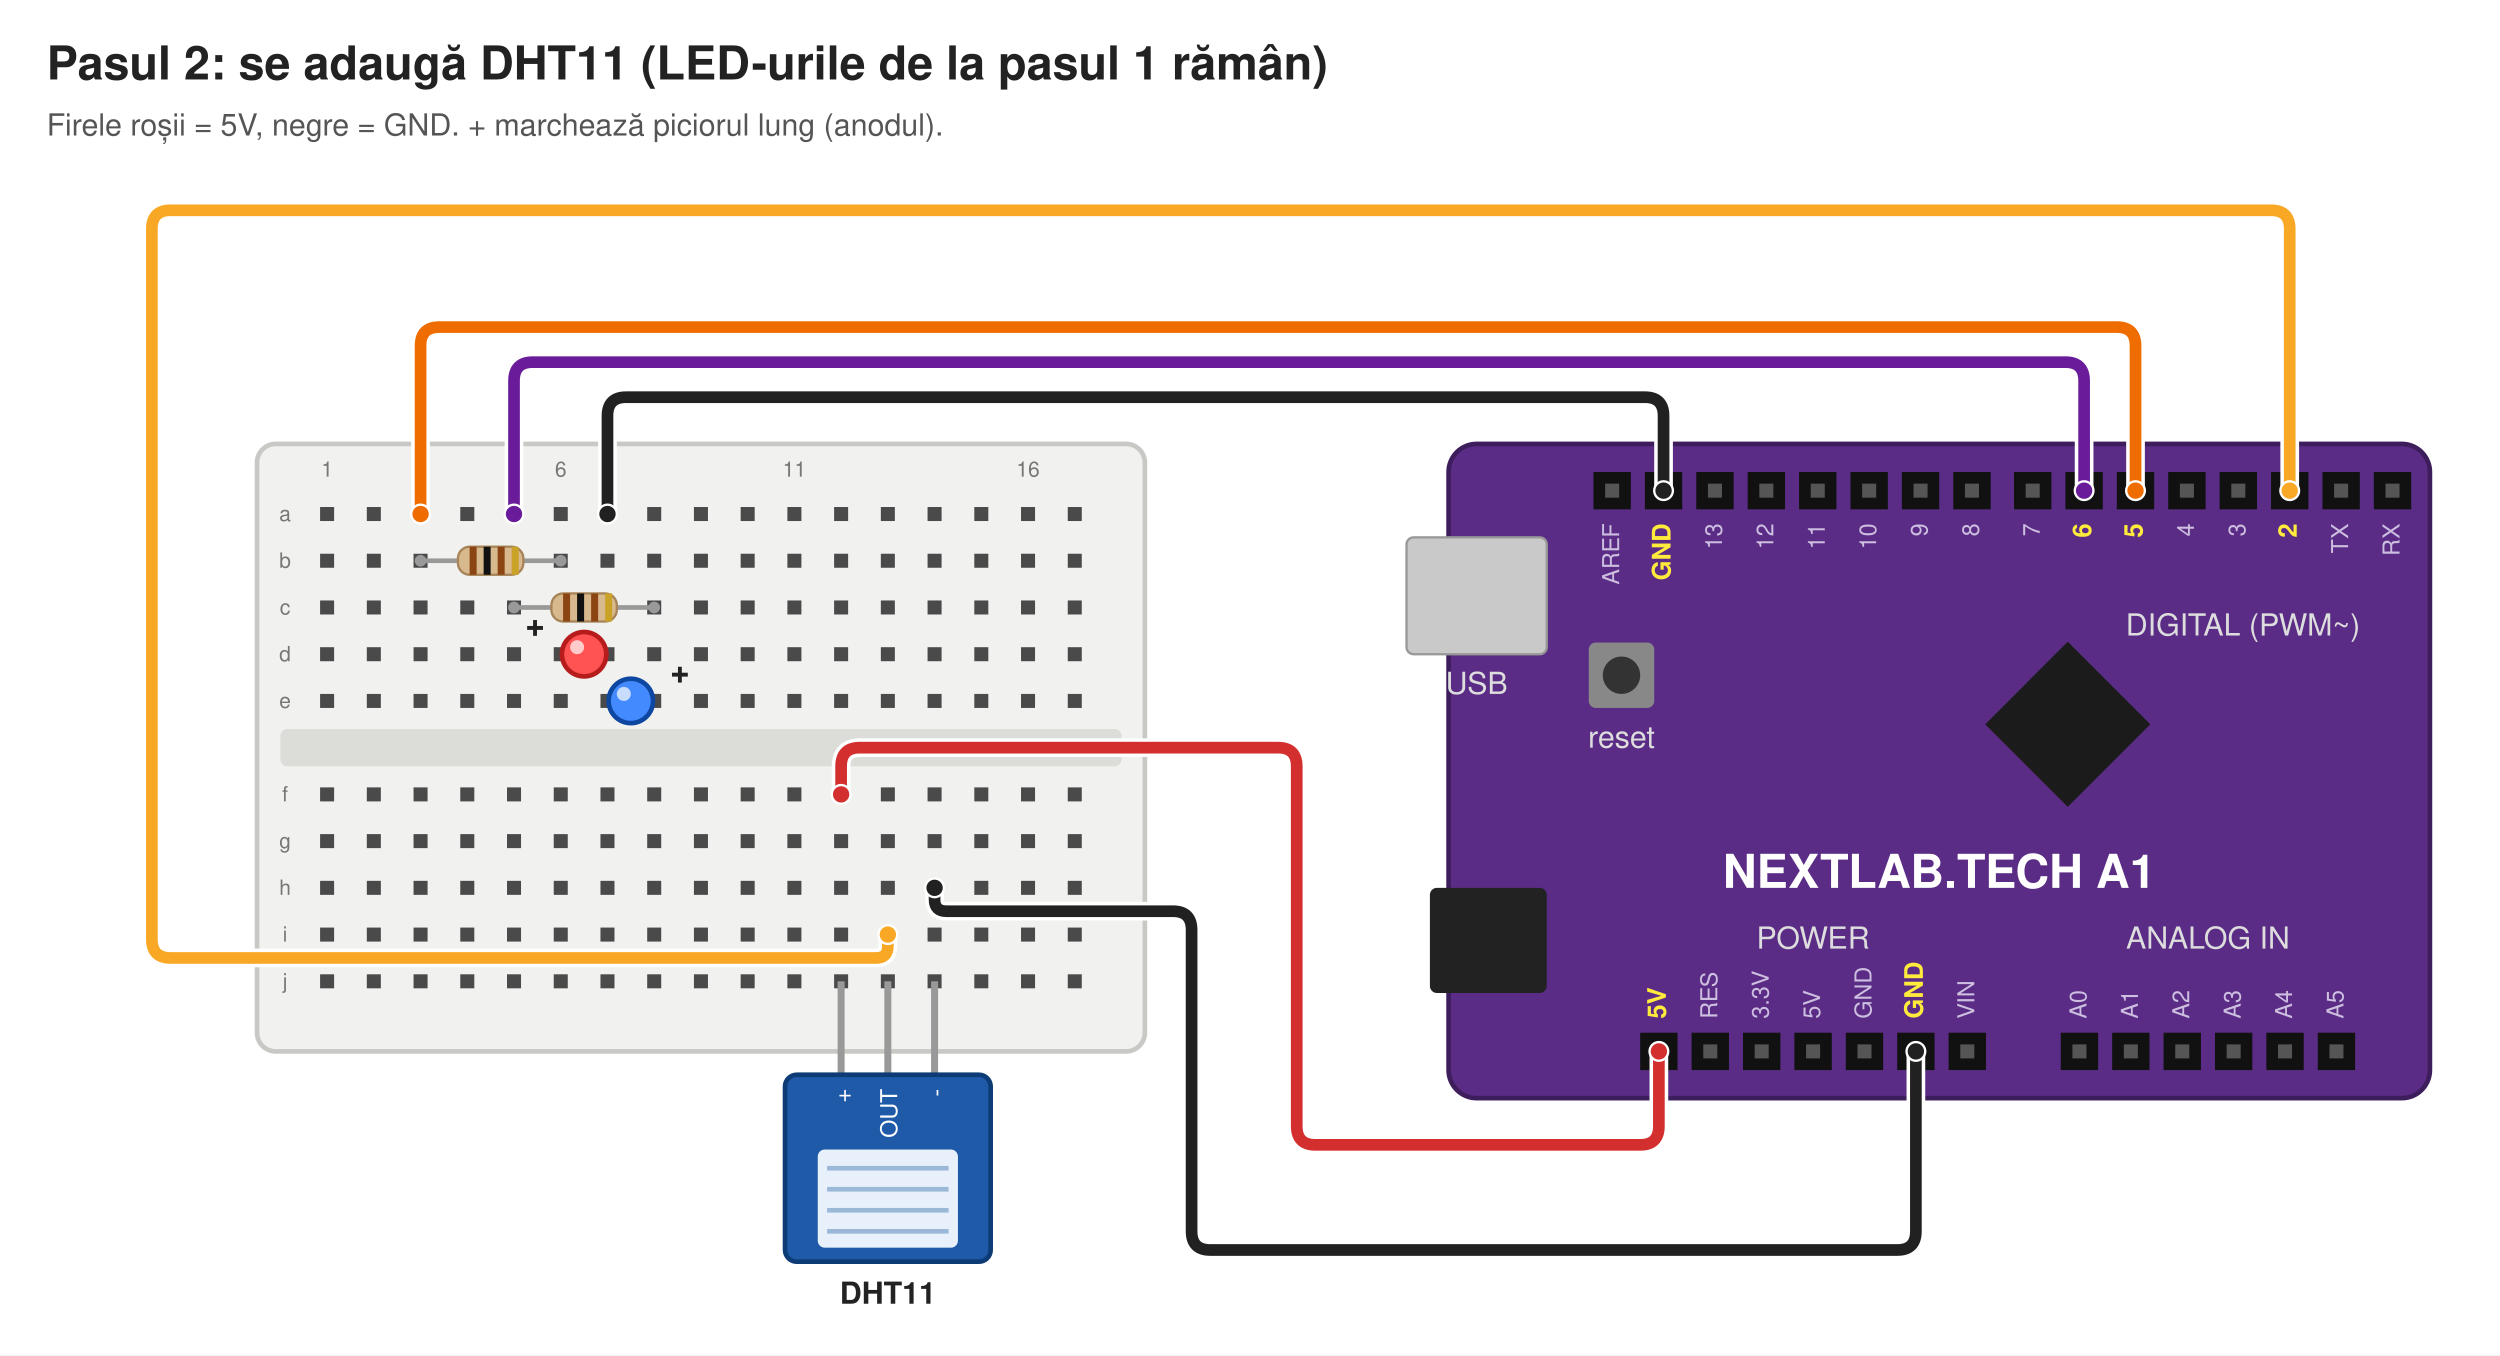
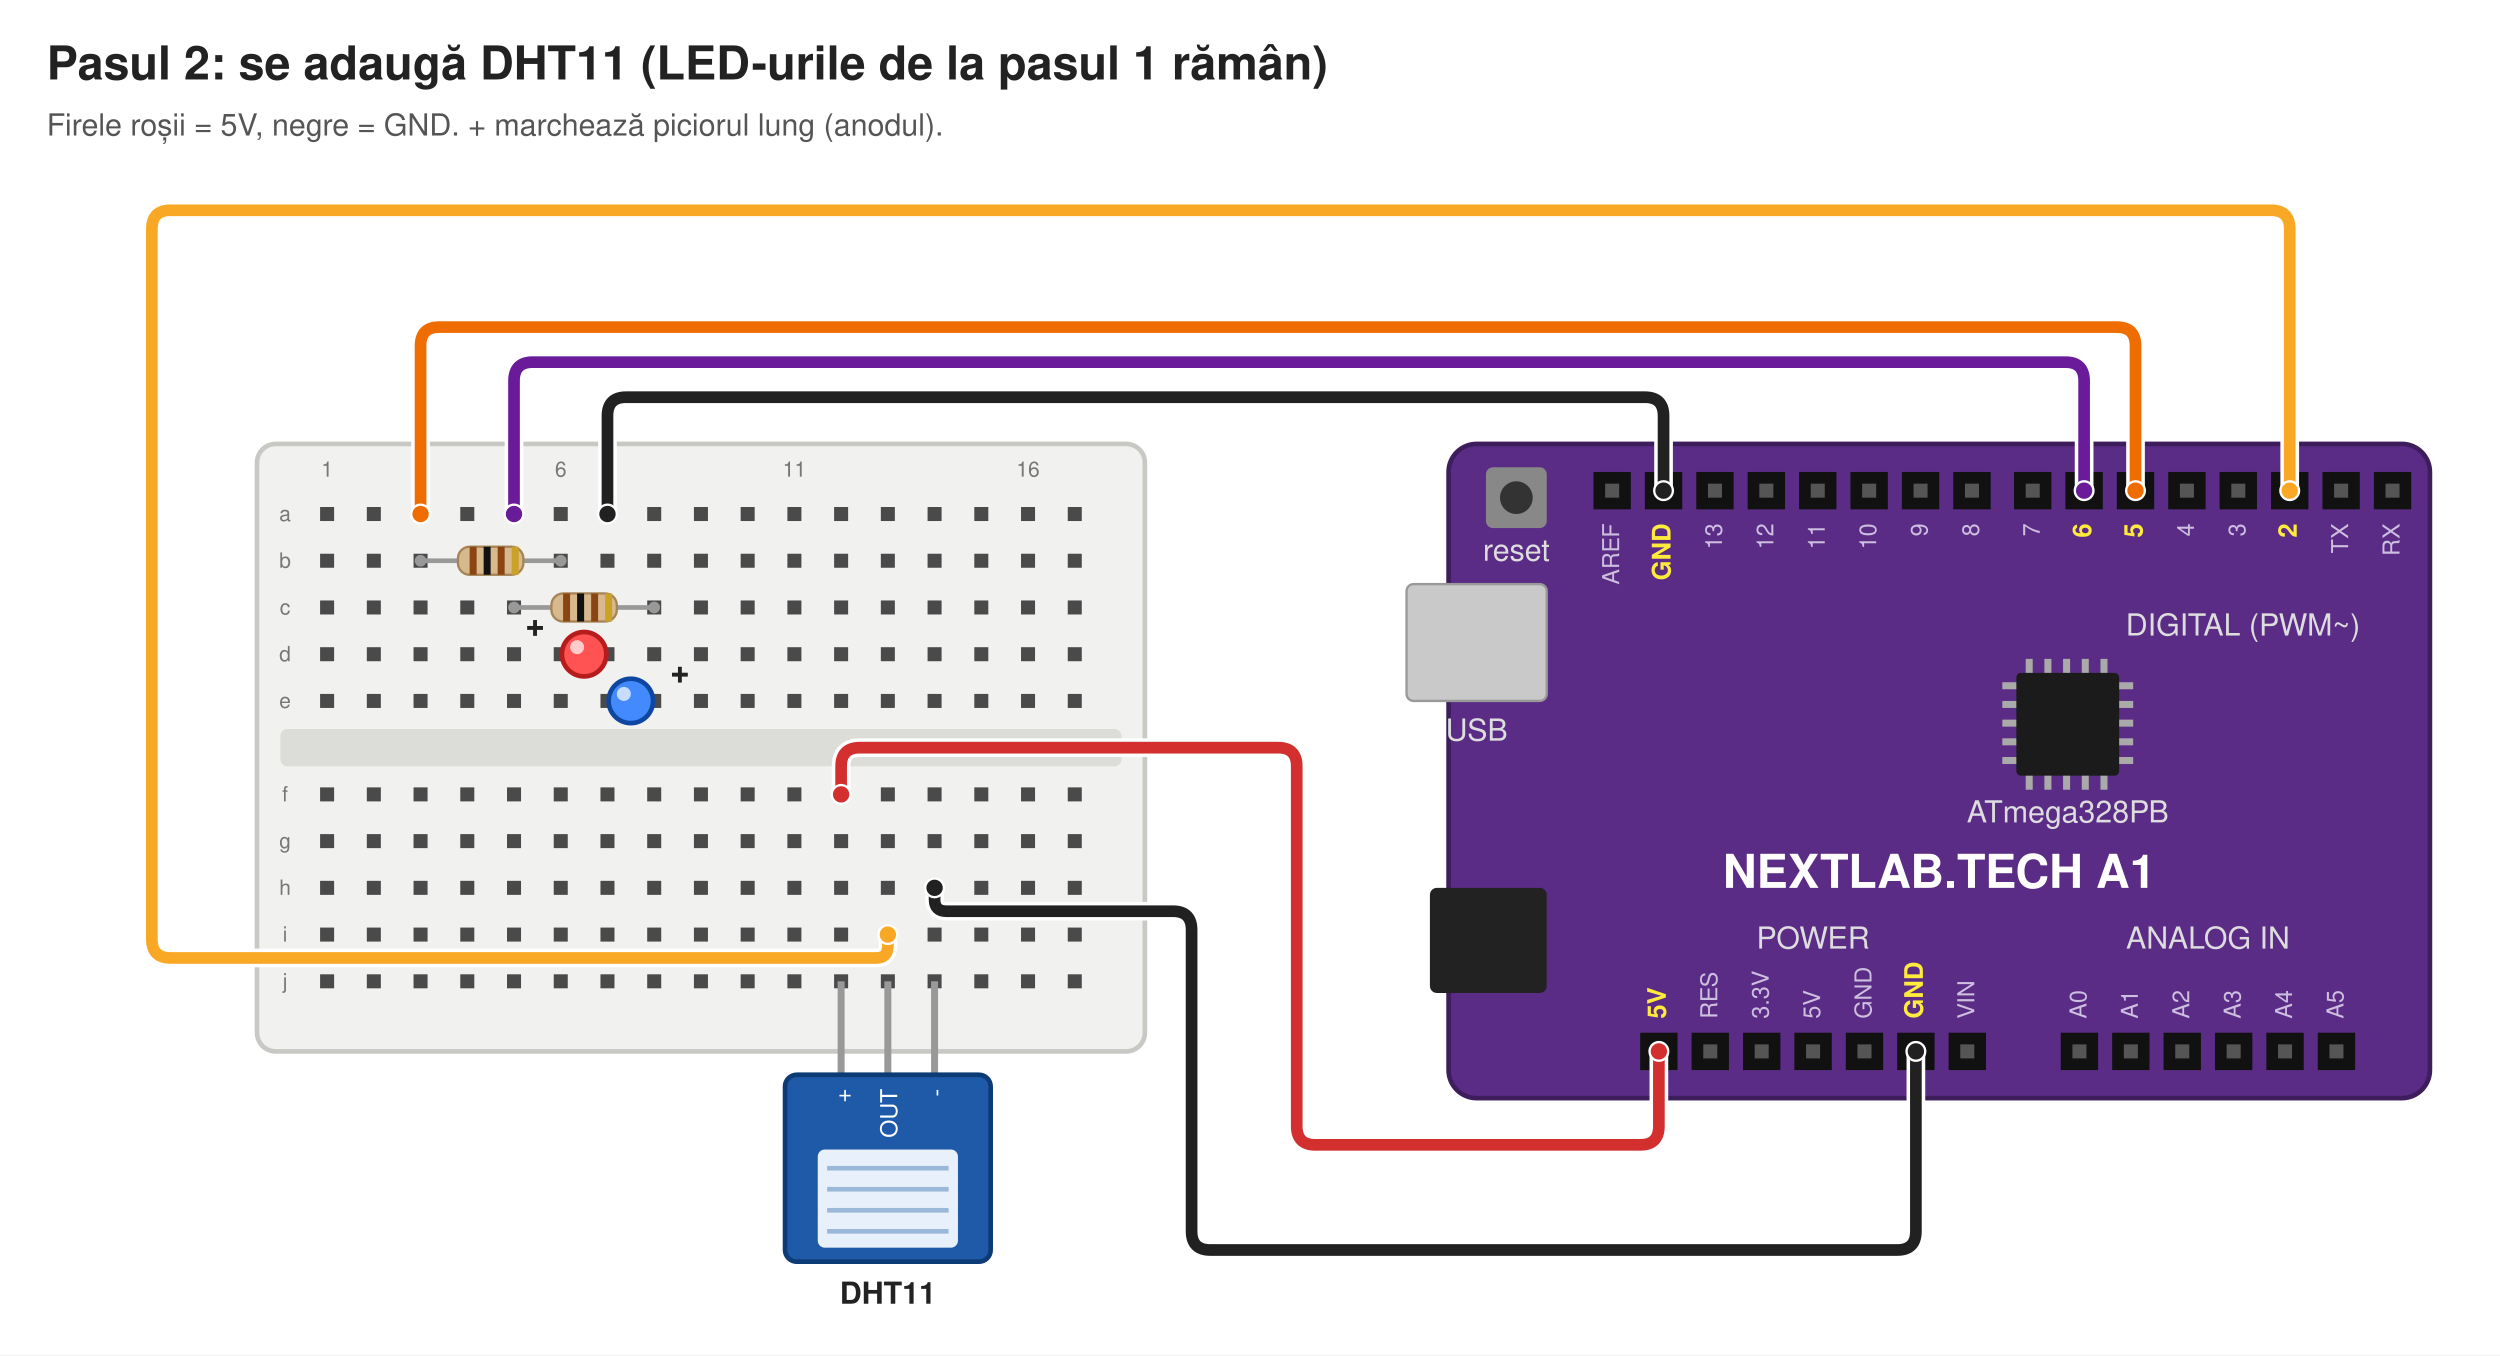
<svg xmlns="http://www.w3.org/2000/svg" viewBox="0 0 1070 580" width="1070" height="580" font-family="Segoe UI, Helvetica, Arial, sans-serif">
  <style>.title{font-size:20px;font-weight:700}.sm{font-size:13px}.xs{font-size:9px;fill:#777}.w{fill:#fff;font-size:10px}
.b{font-weight:700;fill:#222}.plus{font-size:14px;font-weight:700;fill:#222}
.pin{font-size:10px;fill:#cdbfe0}.on{fill:#ffeb3b;font-weight:700;font-size:11px}</style>
  <rect width="1070" height="580" fill="#ffffff" />
  <text x="20" y="34" class="title" fill="#222">Pasul 2: se adaugă DHT11 (LED-urile de la pasul 1 rămân)</text>
  <text x="20" y="58" class="sm" fill="#555">Firele roșii = 5V, negre = GND. + marchează piciorul lung (anodul).</text>
  <rect x="620" y="190" width="420" height="280" rx="12" fill="#5b2c86" stroke="#3d1d5c" stroke-width="2" />
-   <rect x="602" y="230" width="60" height="50" rx="3" fill="#c9c9c9" stroke="#999" />
-   <text x="632" y="297" class="sm" fill="#ddd" text-anchor="middle">USB</text>
+   <rect x="602" y="250" width="60" height="50" rx="3" fill="#c9c9c9" stroke="#999" />
+   <text x="632" y="317" class="sm" fill="#ddd" text-anchor="middle">USB</text>
  <rect x="612" y="380" width="50" height="45" rx="3" fill="#222" />
-   <rect x="680" y="275" width="28" height="28" rx="3" fill="#888" />
-   <circle cx="694" cy="289" r="8" fill="#333" />
-   <text x="694" y="320" class="sm" fill="#ddd" text-anchor="middle">reset</text>
-   <rect x="860" y="285" width="50" height="50" fill="#1b1b1b" transform="rotate(45 885 310)" />
+   <rect x="636" y="200" width="26" height="26" rx="3" fill="#888" />
+   <circle cx="649" cy="213" r="7" fill="#333" />
+   <text x="649" y="240" class="sm" fill="#ddd" text-anchor="middle">reset</text>
+   <rect x="867" y="282" width="3" height="56" fill="#aaa" />
+   <rect x="875" y="282" width="3" height="56" fill="#aaa" />
+   <rect x="883" y="282" width="3" height="56" fill="#aaa" />
+   <rect x="891" y="282" width="3" height="56" fill="#aaa" />
+   <rect x="899" y="282" width="3" height="56" fill="#aaa" />
+   <rect x="857" y="292" width="56" height="3" fill="#aaa" />
+   <rect x="857" y="300" width="56" height="3" fill="#aaa" />
+   <rect x="857" y="308" width="56" height="3" fill="#aaa" />
+   <rect x="857" y="316" width="56" height="3" fill="#aaa" />
+   <rect x="857" y="324" width="56" height="3" fill="#aaa" />
+   <rect x="863" y="288" width="44" height="44" rx="2" fill="#1b1b1b" />
+   <text x="885" y="352" class="sm" fill="#ddd" text-anchor="middle">ATmega328PB</text>
  <text x="830" y="380" class="title" fill="#fff" text-anchor="middle">NEXTLAB.TECH A1</text>
  <text x="960" y="272" class="sm" fill="#ddd" text-anchor="middle">DIGITAL (PWM~)</text>
  <text x="776" y="406" class="sm" fill="#ddd" text-anchor="middle">POWER</text>
  <text x="945" y="406" class="sm" fill="#ddd" text-anchor="middle">ANALOG IN</text>
  <rect x="682" y="202" width="16" height="16" fill="#111" />
  <rect x="687" y="207" width="6" height="6" fill="#555" />
  <text x="693" y="224" transform="rotate(-90 693 224)" text-anchor="end" class="pin">AREF</text>
  <rect x="704" y="202" width="16" height="16" fill="#111" />
  <rect x="709" y="207" width="6" height="6" fill="#555" />
  <text x="715" y="224" transform="rotate(-90 715 224)" text-anchor="end" class="pin on">GND</text>
  <rect x="726" y="202" width="16" height="16" fill="#111" />
  <rect x="731" y="207" width="6" height="6" fill="#555" />
  <text x="737" y="224" transform="rotate(-90 737 224)" text-anchor="end" class="pin">13</text>
  <rect x="748" y="202" width="16" height="16" fill="#111" />
  <rect x="753" y="207" width="6" height="6" fill="#555" />
  <text x="759" y="224" transform="rotate(-90 759 224)" text-anchor="end" class="pin">12</text>
  <rect x="770" y="202" width="16" height="16" fill="#111" />
  <rect x="775" y="207" width="6" height="6" fill="#555" />
  <text x="781" y="224" transform="rotate(-90 781 224)" text-anchor="end" class="pin">11</text>
  <rect x="792" y="202" width="16" height="16" fill="#111" />
  <rect x="797" y="207" width="6" height="6" fill="#555" />
  <text x="803" y="224" transform="rotate(-90 803 224)" text-anchor="end" class="pin">10</text>
  <rect x="814" y="202" width="16" height="16" fill="#111" />
  <rect x="819" y="207" width="6" height="6" fill="#555" />
  <text x="825" y="224" transform="rotate(-90 825 224)" text-anchor="end" class="pin">9</text>
  <rect x="836" y="202" width="16" height="16" fill="#111" />
  <rect x="841" y="207" width="6" height="6" fill="#555" />
  <text x="847" y="224" transform="rotate(-90 847 224)" text-anchor="end" class="pin">8</text>
  <rect x="862" y="202" width="16" height="16" fill="#111" />
  <rect x="867" y="207" width="6" height="6" fill="#555" />
  <text x="873" y="224" transform="rotate(-90 873 224)" text-anchor="end" class="pin">7</text>
  <rect x="884" y="202" width="16" height="16" fill="#111" />
  <rect x="889" y="207" width="6" height="6" fill="#555" />
  <text x="895" y="224" transform="rotate(-90 895 224)" text-anchor="end" class="pin on">6</text>
  <rect x="906" y="202" width="16" height="16" fill="#111" />
  <rect x="911" y="207" width="6" height="6" fill="#555" />
  <text x="917" y="224" transform="rotate(-90 917 224)" text-anchor="end" class="pin on">5</text>
  <rect x="928" y="202" width="16" height="16" fill="#111" />
  <rect x="933" y="207" width="6" height="6" fill="#555" />
  <text x="939" y="224" transform="rotate(-90 939 224)" text-anchor="end" class="pin">4</text>
  <rect x="950" y="202" width="16" height="16" fill="#111" />
  <rect x="955" y="207" width="6" height="6" fill="#555" />
  <text x="961" y="224" transform="rotate(-90 961 224)" text-anchor="end" class="pin">3</text>
  <rect x="972" y="202" width="16" height="16" fill="#111" />
  <rect x="977" y="207" width="6" height="6" fill="#555" />
  <text x="983" y="224" transform="rotate(-90 983 224)" text-anchor="end" class="pin on">2</text>
  <rect x="994" y="202" width="16" height="16" fill="#111" />
  <rect x="999" y="207" width="6" height="6" fill="#555" />
  <text x="1005" y="224" transform="rotate(-90 1005 224)" text-anchor="end" class="pin">TX</text>
  <rect x="1016" y="202" width="16" height="16" fill="#111" />
  <rect x="1021" y="207" width="6" height="6" fill="#555" />
  <text x="1027" y="224" transform="rotate(-90 1027 224)" text-anchor="end" class="pin">RX</text>
  <rect x="702" y="442" width="16" height="16" fill="#111" />
  <rect x="707" y="447" width="6" height="6" fill="#555" />
  <text x="713" y="436" transform="rotate(-90 713 436)" text-anchor="start" class="pin on">5V</text>
  <rect x="724" y="442" width="16" height="16" fill="#111" />
  <rect x="729" y="447" width="6" height="6" fill="#555" />
  <text x="735" y="436" transform="rotate(-90 735 436)" text-anchor="start" class="pin">RES</text>
  <rect x="746" y="442" width="16" height="16" fill="#111" />
  <rect x="751" y="447" width="6" height="6" fill="#555" />
  <text x="757" y="436" transform="rotate(-90 757 436)" text-anchor="start" class="pin">3.3V</text>
  <rect x="768" y="442" width="16" height="16" fill="#111" />
  <rect x="773" y="447" width="6" height="6" fill="#555" />
  <text x="779" y="436" transform="rotate(-90 779 436)" text-anchor="start" class="pin">5V</text>
  <rect x="790" y="442" width="16" height="16" fill="#111" />
  <rect x="795" y="447" width="6" height="6" fill="#555" />
  <text x="801" y="436" transform="rotate(-90 801 436)" text-anchor="start" class="pin">GND</text>
  <rect x="812" y="442" width="16" height="16" fill="#111" />
  <rect x="817" y="447" width="6" height="6" fill="#555" />
  <text x="823" y="436" transform="rotate(-90 823 436)" text-anchor="start" class="pin on">GND</text>
  <rect x="834" y="442" width="16" height="16" fill="#111" />
  <rect x="839" y="447" width="6" height="6" fill="#555" />
  <text x="845" y="436" transform="rotate(-90 845 436)" text-anchor="start" class="pin">VIN</text>
  <rect x="882" y="442" width="16" height="16" fill="#111" />
  <rect x="887" y="447" width="6" height="6" fill="#555" />
  <text x="893" y="436" transform="rotate(-90 893 436)" text-anchor="start" class="pin">A0</text>
  <rect x="904" y="442" width="16" height="16" fill="#111" />
  <rect x="909" y="447" width="6" height="6" fill="#555" />
  <text x="915" y="436" transform="rotate(-90 915 436)" text-anchor="start" class="pin">A1</text>
  <rect x="926" y="442" width="16" height="16" fill="#111" />
  <rect x="931" y="447" width="6" height="6" fill="#555" />
  <text x="937" y="436" transform="rotate(-90 937 436)" text-anchor="start" class="pin">A2</text>
  <rect x="948" y="442" width="16" height="16" fill="#111" />
  <rect x="953" y="447" width="6" height="6" fill="#555" />
  <text x="959" y="436" transform="rotate(-90 959 436)" text-anchor="start" class="pin">A3</text>
  <rect x="970" y="442" width="16" height="16" fill="#111" />
  <rect x="975" y="447" width="6" height="6" fill="#555" />
  <text x="981" y="436" transform="rotate(-90 981 436)" text-anchor="start" class="pin">A4</text>
  <rect x="992" y="442" width="16" height="16" fill="#111" />
  <rect x="997" y="447" width="6" height="6" fill="#555" />
  <text x="1003" y="436" transform="rotate(-90 1003 436)" text-anchor="start" class="pin">A5</text>
  <rect x="110" y="190" width="380" height="260" rx="8" fill="#f1f1ef" stroke="#c8c8c4" stroke-width="2" />
  <rect x="120" y="312" width="360" height="16" rx="3" fill="#dcdcd8" />
  <rect x="137" y="217" width="6" height="6" fill="#4a4a4a" />
  <rect x="137" y="237" width="6" height="6" fill="#4a4a4a" />
  <rect x="137" y="257" width="6" height="6" fill="#4a4a4a" />
  <rect x="137" y="277" width="6" height="6" fill="#4a4a4a" />
  <rect x="137" y="297" width="6" height="6" fill="#4a4a4a" />
  <rect x="137" y="337" width="6" height="6" fill="#4a4a4a" />
  <rect x="137" y="357" width="6" height="6" fill="#4a4a4a" />
  <rect x="137" y="377" width="6" height="6" fill="#4a4a4a" />
  <rect x="137" y="397" width="6" height="6" fill="#4a4a4a" />
  <rect x="137" y="417" width="6" height="6" fill="#4a4a4a" />
  <text x="140" y="204" class="xs" text-anchor="middle">1</text>
  <rect x="157" y="217" width="6" height="6" fill="#4a4a4a" />
  <rect x="157" y="237" width="6" height="6" fill="#4a4a4a" />
  <rect x="157" y="257" width="6" height="6" fill="#4a4a4a" />
  <rect x="157" y="277" width="6" height="6" fill="#4a4a4a" />
  <rect x="157" y="297" width="6" height="6" fill="#4a4a4a" />
  <rect x="157" y="337" width="6" height="6" fill="#4a4a4a" />
  <rect x="157" y="357" width="6" height="6" fill="#4a4a4a" />
  <rect x="157" y="377" width="6" height="6" fill="#4a4a4a" />
  <rect x="157" y="397" width="6" height="6" fill="#4a4a4a" />
  <rect x="157" y="417" width="6" height="6" fill="#4a4a4a" />
  <rect x="177" y="217" width="6" height="6" fill="#4a4a4a" />
  <rect x="177" y="237" width="6" height="6" fill="#4a4a4a" />
  <rect x="177" y="257" width="6" height="6" fill="#4a4a4a" />
  <rect x="177" y="277" width="6" height="6" fill="#4a4a4a" />
  <rect x="177" y="297" width="6" height="6" fill="#4a4a4a" />
  <rect x="177" y="337" width="6" height="6" fill="#4a4a4a" />
  <rect x="177" y="357" width="6" height="6" fill="#4a4a4a" />
  <rect x="177" y="377" width="6" height="6" fill="#4a4a4a" />
  <rect x="177" y="397" width="6" height="6" fill="#4a4a4a" />
  <rect x="177" y="417" width="6" height="6" fill="#4a4a4a" />
  <rect x="197" y="217" width="6" height="6" fill="#4a4a4a" />
  <rect x="197" y="237" width="6" height="6" fill="#4a4a4a" />
  <rect x="197" y="257" width="6" height="6" fill="#4a4a4a" />
  <rect x="197" y="277" width="6" height="6" fill="#4a4a4a" />
  <rect x="197" y="297" width="6" height="6" fill="#4a4a4a" />
  <rect x="197" y="337" width="6" height="6" fill="#4a4a4a" />
  <rect x="197" y="357" width="6" height="6" fill="#4a4a4a" />
  <rect x="197" y="377" width="6" height="6" fill="#4a4a4a" />
  <rect x="197" y="397" width="6" height="6" fill="#4a4a4a" />
  <rect x="197" y="417" width="6" height="6" fill="#4a4a4a" />
  <rect x="217" y="217" width="6" height="6" fill="#4a4a4a" />
  <rect x="217" y="237" width="6" height="6" fill="#4a4a4a" />
  <rect x="217" y="257" width="6" height="6" fill="#4a4a4a" />
  <rect x="217" y="277" width="6" height="6" fill="#4a4a4a" />
  <rect x="217" y="297" width="6" height="6" fill="#4a4a4a" />
  <rect x="217" y="337" width="6" height="6" fill="#4a4a4a" />
  <rect x="217" y="357" width="6" height="6" fill="#4a4a4a" />
  <rect x="217" y="377" width="6" height="6" fill="#4a4a4a" />
  <rect x="217" y="397" width="6" height="6" fill="#4a4a4a" />
  <rect x="217" y="417" width="6" height="6" fill="#4a4a4a" />
  <rect x="237" y="217" width="6" height="6" fill="#4a4a4a" />
  <rect x="237" y="237" width="6" height="6" fill="#4a4a4a" />
  <rect x="237" y="257" width="6" height="6" fill="#4a4a4a" />
  <rect x="237" y="277" width="6" height="6" fill="#4a4a4a" />
  <rect x="237" y="297" width="6" height="6" fill="#4a4a4a" />
  <rect x="237" y="337" width="6" height="6" fill="#4a4a4a" />
  <rect x="237" y="357" width="6" height="6" fill="#4a4a4a" />
  <rect x="237" y="377" width="6" height="6" fill="#4a4a4a" />
  <rect x="237" y="397" width="6" height="6" fill="#4a4a4a" />
  <rect x="237" y="417" width="6" height="6" fill="#4a4a4a" />
  <text x="240" y="204" class="xs" text-anchor="middle">6</text>
  <rect x="257" y="217" width="6" height="6" fill="#4a4a4a" />
  <rect x="257" y="237" width="6" height="6" fill="#4a4a4a" />
  <rect x="257" y="257" width="6" height="6" fill="#4a4a4a" />
  <rect x="257" y="277" width="6" height="6" fill="#4a4a4a" />
  <rect x="257" y="297" width="6" height="6" fill="#4a4a4a" />
  <rect x="257" y="337" width="6" height="6" fill="#4a4a4a" />
  <rect x="257" y="357" width="6" height="6" fill="#4a4a4a" />
  <rect x="257" y="377" width="6" height="6" fill="#4a4a4a" />
  <rect x="257" y="397" width="6" height="6" fill="#4a4a4a" />
  <rect x="257" y="417" width="6" height="6" fill="#4a4a4a" />
  <rect x="277" y="217" width="6" height="6" fill="#4a4a4a" />
  <rect x="277" y="237" width="6" height="6" fill="#4a4a4a" />
  <rect x="277" y="257" width="6" height="6" fill="#4a4a4a" />
  <rect x="277" y="277" width="6" height="6" fill="#4a4a4a" />
  <rect x="277" y="297" width="6" height="6" fill="#4a4a4a" />
  <rect x="277" y="337" width="6" height="6" fill="#4a4a4a" />
  <rect x="277" y="357" width="6" height="6" fill="#4a4a4a" />
  <rect x="277" y="377" width="6" height="6" fill="#4a4a4a" />
  <rect x="277" y="397" width="6" height="6" fill="#4a4a4a" />
  <rect x="277" y="417" width="6" height="6" fill="#4a4a4a" />
  <rect x="297" y="217" width="6" height="6" fill="#4a4a4a" />
  <rect x="297" y="237" width="6" height="6" fill="#4a4a4a" />
  <rect x="297" y="257" width="6" height="6" fill="#4a4a4a" />
  <rect x="297" y="277" width="6" height="6" fill="#4a4a4a" />
  <rect x="297" y="297" width="6" height="6" fill="#4a4a4a" />
  <rect x="297" y="337" width="6" height="6" fill="#4a4a4a" />
  <rect x="297" y="357" width="6" height="6" fill="#4a4a4a" />
  <rect x="297" y="377" width="6" height="6" fill="#4a4a4a" />
  <rect x="297" y="397" width="6" height="6" fill="#4a4a4a" />
  <rect x="297" y="417" width="6" height="6" fill="#4a4a4a" />
  <rect x="317" y="217" width="6" height="6" fill="#4a4a4a" />
  <rect x="317" y="237" width="6" height="6" fill="#4a4a4a" />
  <rect x="317" y="257" width="6" height="6" fill="#4a4a4a" />
  <rect x="317" y="277" width="6" height="6" fill="#4a4a4a" />
  <rect x="317" y="297" width="6" height="6" fill="#4a4a4a" />
  <rect x="317" y="337" width="6" height="6" fill="#4a4a4a" />
  <rect x="317" y="357" width="6" height="6" fill="#4a4a4a" />
  <rect x="317" y="377" width="6" height="6" fill="#4a4a4a" />
  <rect x="317" y="397" width="6" height="6" fill="#4a4a4a" />
  <rect x="317" y="417" width="6" height="6" fill="#4a4a4a" />
  <rect x="337" y="217" width="6" height="6" fill="#4a4a4a" />
  <rect x="337" y="237" width="6" height="6" fill="#4a4a4a" />
  <rect x="337" y="257" width="6" height="6" fill="#4a4a4a" />
  <rect x="337" y="277" width="6" height="6" fill="#4a4a4a" />
  <rect x="337" y="297" width="6" height="6" fill="#4a4a4a" />
  <rect x="337" y="337" width="6" height="6" fill="#4a4a4a" />
  <rect x="337" y="357" width="6" height="6" fill="#4a4a4a" />
  <rect x="337" y="377" width="6" height="6" fill="#4a4a4a" />
  <rect x="337" y="397" width="6" height="6" fill="#4a4a4a" />
  <rect x="337" y="417" width="6" height="6" fill="#4a4a4a" />
  <text x="340" y="204" class="xs" text-anchor="middle">11</text>
  <rect x="357" y="217" width="6" height="6" fill="#4a4a4a" />
  <rect x="357" y="237" width="6" height="6" fill="#4a4a4a" />
  <rect x="357" y="257" width="6" height="6" fill="#4a4a4a" />
  <rect x="357" y="277" width="6" height="6" fill="#4a4a4a" />
  <rect x="357" y="297" width="6" height="6" fill="#4a4a4a" />
  <rect x="357" y="337" width="6" height="6" fill="#4a4a4a" />
  <rect x="357" y="357" width="6" height="6" fill="#4a4a4a" />
  <rect x="357" y="377" width="6" height="6" fill="#4a4a4a" />
  <rect x="357" y="397" width="6" height="6" fill="#4a4a4a" />
  <rect x="357" y="417" width="6" height="6" fill="#4a4a4a" />
  <rect x="377" y="217" width="6" height="6" fill="#4a4a4a" />
  <rect x="377" y="237" width="6" height="6" fill="#4a4a4a" />
  <rect x="377" y="257" width="6" height="6" fill="#4a4a4a" />
  <rect x="377" y="277" width="6" height="6" fill="#4a4a4a" />
  <rect x="377" y="297" width="6" height="6" fill="#4a4a4a" />
  <rect x="377" y="337" width="6" height="6" fill="#4a4a4a" />
  <rect x="377" y="357" width="6" height="6" fill="#4a4a4a" />
  <rect x="377" y="377" width="6" height="6" fill="#4a4a4a" />
  <rect x="377" y="397" width="6" height="6" fill="#4a4a4a" />
  <rect x="377" y="417" width="6" height="6" fill="#4a4a4a" />
  <rect x="397" y="217" width="6" height="6" fill="#4a4a4a" />
  <rect x="397" y="237" width="6" height="6" fill="#4a4a4a" />
  <rect x="397" y="257" width="6" height="6" fill="#4a4a4a" />
  <rect x="397" y="277" width="6" height="6" fill="#4a4a4a" />
  <rect x="397" y="297" width="6" height="6" fill="#4a4a4a" />
  <rect x="397" y="337" width="6" height="6" fill="#4a4a4a" />
  <rect x="397" y="357" width="6" height="6" fill="#4a4a4a" />
  <rect x="397" y="377" width="6" height="6" fill="#4a4a4a" />
  <rect x="397" y="397" width="6" height="6" fill="#4a4a4a" />
  <rect x="397" y="417" width="6" height="6" fill="#4a4a4a" />
  <rect x="417" y="217" width="6" height="6" fill="#4a4a4a" />
  <rect x="417" y="237" width="6" height="6" fill="#4a4a4a" />
  <rect x="417" y="257" width="6" height="6" fill="#4a4a4a" />
  <rect x="417" y="277" width="6" height="6" fill="#4a4a4a" />
  <rect x="417" y="297" width="6" height="6" fill="#4a4a4a" />
  <rect x="417" y="337" width="6" height="6" fill="#4a4a4a" />
  <rect x="417" y="357" width="6" height="6" fill="#4a4a4a" />
  <rect x="417" y="377" width="6" height="6" fill="#4a4a4a" />
  <rect x="417" y="397" width="6" height="6" fill="#4a4a4a" />
  <rect x="417" y="417" width="6" height="6" fill="#4a4a4a" />
  <rect x="437" y="217" width="6" height="6" fill="#4a4a4a" />
  <rect x="437" y="237" width="6" height="6" fill="#4a4a4a" />
  <rect x="437" y="257" width="6" height="6" fill="#4a4a4a" />
  <rect x="437" y="277" width="6" height="6" fill="#4a4a4a" />
  <rect x="437" y="297" width="6" height="6" fill="#4a4a4a" />
  <rect x="437" y="337" width="6" height="6" fill="#4a4a4a" />
  <rect x="437" y="357" width="6" height="6" fill="#4a4a4a" />
  <rect x="437" y="377" width="6" height="6" fill="#4a4a4a" />
  <rect x="437" y="397" width="6" height="6" fill="#4a4a4a" />
  <rect x="437" y="417" width="6" height="6" fill="#4a4a4a" />
  <text x="440" y="204" class="xs" text-anchor="middle">16</text>
  <rect x="457" y="217" width="6" height="6" fill="#4a4a4a" />
  <rect x="457" y="237" width="6" height="6" fill="#4a4a4a" />
  <rect x="457" y="257" width="6" height="6" fill="#4a4a4a" />
  <rect x="457" y="277" width="6" height="6" fill="#4a4a4a" />
  <rect x="457" y="297" width="6" height="6" fill="#4a4a4a" />
  <rect x="457" y="337" width="6" height="6" fill="#4a4a4a" />
  <rect x="457" y="357" width="6" height="6" fill="#4a4a4a" />
  <rect x="457" y="377" width="6" height="6" fill="#4a4a4a" />
  <rect x="457" y="397" width="6" height="6" fill="#4a4a4a" />
  <rect x="457" y="417" width="6" height="6" fill="#4a4a4a" />
  <text x="122" y="223" class="xs" text-anchor="middle">a</text>
  <text x="122" y="243" class="xs" text-anchor="middle">b</text>
  <text x="122" y="263" class="xs" text-anchor="middle">c</text>
  <text x="122" y="283" class="xs" text-anchor="middle">d</text>
  <text x="122" y="303" class="xs" text-anchor="middle">e</text>
  <text x="122" y="343" class="xs" text-anchor="middle">f</text>
  <text x="122" y="363" class="xs" text-anchor="middle">g</text>
  <text x="122" y="383" class="xs" text-anchor="middle">h</text>
  <text x="122" y="403" class="xs" text-anchor="middle">i</text>
  <text x="122" y="423" class="xs" text-anchor="middle">j</text>
  <line x1="180" y1="240" x2="240" y2="240" stroke="#999" stroke-width="2" />
  <circle cx="180" cy="240" r="2.5" fill="#999" />
  <circle cx="240" cy="240" r="2.5" fill="#999" />
  <rect x="196.0" y="234" width="28" height="12" rx="5" fill="#d8b98e" stroke="#a68457" />
  <rect x="201.0" y="234" width="3" height="12" fill="#8b4513" />
  <rect x="207.0" y="234" width="3" height="12" fill="#111" />
  <rect x="213.0" y="234" width="3" height="12" fill="#8b4513" />
  <rect x="219.0" y="234" width="3" height="12" fill="#c9a227" />
  <line x1="220" y1="260" x2="280" y2="260" stroke="#999" stroke-width="2" />
  <circle cx="220" cy="260" r="2.5" fill="#999" />
  <circle cx="280" cy="260" r="2.5" fill="#999" />
  <rect x="236.0" y="254" width="28" height="12" rx="5" fill="#d8b98e" stroke="#a68457" />
  <rect x="241.0" y="254" width="3" height="12" fill="#8b4513" />
  <rect x="247.0" y="254" width="3" height="12" fill="#111" />
  <rect x="253.0" y="254" width="3" height="12" fill="#8b4513" />
  <rect x="259.0" y="254" width="3" height="12" fill="#c9a227" />
  <circle cx="250.0" cy="280" r="9.5" fill="#ff5252" stroke="#b71c1c" stroke-width="2" />
  <circle cx="247.0" cy="277" r="3" fill="#fff" opacity="0.7" />
  <text x="229" y="272" class="plus" text-anchor="middle">+</text>
  <circle cx="270.0" cy="300" r="9.5" fill="#448aff" stroke="#0d47a1" stroke-width="2" />
  <circle cx="267.0" cy="297" r="3" fill="#fff" opacity="0.7" />
  <text x="291" y="292" class="plus" text-anchor="middle">+</text>
  <line x1="360" y1="420" x2="360" y2="460" stroke="#999" stroke-width="3" />
  <line x1="380" y1="420" x2="380" y2="460" stroke="#999" stroke-width="3" />
  <line x1="400" y1="420" x2="400" y2="460" stroke="#999" stroke-width="3" />
  <rect x="336" y="460" width="88" height="80" rx="5" fill="#1e5aa8" stroke="#0d3b75" stroke-width="2" />
  <text x="364" y="466" transform="rotate(-90 364 466)" class="xs w" text-anchor="end">+</text>
  <text x="384" y="466" transform="rotate(-90 384 466)" class="xs w" text-anchor="end">OUT</text>
  <text x="404" y="466" transform="rotate(-90 404 466)" class="xs w" text-anchor="end">-</text>
  <text x="380.0" y="558" class="sm b" text-anchor="middle">DHT11</text>
  <rect x="350" y="492" width="60" height="42" rx="3" fill="#e8f1fb" />
  <line x1="354" y1="500" x2="406" y2="500" stroke="#9bb8d8" stroke-width="2" />
  <line x1="354" y1="509" x2="406" y2="509" stroke="#9bb8d8" stroke-width="2" />
  <line x1="354" y1="518" x2="406" y2="518" stroke="#9bb8d8" stroke-width="2" />
  <line x1="354" y1="527" x2="406" y2="527" stroke="#9bb8d8" stroke-width="2" />
  <path d="M180,220 L180,148 Q180,140 188,140 L906,140 Q914,140 914,148 L914,210" fill="none" stroke="#fff" stroke-width="8" stroke-linejoin="round" />
  <path d="M180,220 L180,148 Q180,140 188,140 L906,140 Q914,140 914,148 L914,210" fill="none" stroke="#ef6c00" stroke-width="5" stroke-linejoin="round" stroke-linecap="round" />
  <circle cx="180" cy="220" r="4" fill="#ef6c00" stroke="#fff" />
  <circle cx="914" cy="210" r="4" fill="#ef6c00" stroke="#fff" />
  <path d="M220,220 L220,163 Q220,155 228,155 L884,155 Q892,155 892,163 L892,210" fill="none" stroke="#fff" stroke-width="8" stroke-linejoin="round" />
  <path d="M220,220 L220,163 Q220,155 228,155 L884,155 Q892,155 892,163 L892,210" fill="none" stroke="#6a1b9a" stroke-width="5" stroke-linejoin="round" stroke-linecap="round" />
  <circle cx="220" cy="220" r="4" fill="#6a1b9a" stroke="#fff" />
  <circle cx="892" cy="210" r="4" fill="#6a1b9a" stroke="#fff" />
  <path d="M260,220 L260,178 Q260,170 268,170 L704,170 Q712,170 712,178 L712,210" fill="none" stroke="#fff" stroke-width="8" stroke-linejoin="round" />
  <path d="M260,220 L260,178 Q260,170 268,170 L704,170 Q712,170 712,178 L712,210" fill="none" stroke="#212121" stroke-width="5" stroke-linejoin="round" stroke-linecap="round" />
  <circle cx="260" cy="220" r="4" fill="#212121" stroke="#fff" />
  <circle cx="712" cy="210" r="4" fill="#212121" stroke="#fff" />
  <path d="M360,340 L360,328 Q360,320 368,320 L547,320 Q555,320 555,328 L555,482 Q555,490 563,490 L702,490 Q710,490 710,482 L710,450" fill="none" stroke="#fff" stroke-width="8" stroke-linejoin="round" />
  <path d="M360,340 L360,328 Q360,320 368,320 L547,320 Q555,320 555,328 L555,482 Q555,490 563,490 L702,490 Q710,490 710,482 L710,450" fill="none" stroke="#d32f2f" stroke-width="5" stroke-linejoin="round" stroke-linecap="round" />
  <circle cx="360" cy="340" r="4" fill="#d32f2f" stroke="#fff" />
  <circle cx="710" cy="450" r="4" fill="#d32f2f" stroke="#fff" />
  <path d="M380,400 L380,405 Q380,410 375,410 L73,410 Q65,410 65,402 L65,98 Q65,90 73,90 L972,90 Q980,90 980,98 L980,210" fill="none" stroke="#fff" stroke-width="8" stroke-linejoin="round" />
  <path d="M380,400 L380,405 Q380,410 375,410 L73,410 Q65,410 65,402 L65,98 Q65,90 73,90 L972,90 Q980,90 980,98 L980,210" fill="none" stroke="#f9a825" stroke-width="5" stroke-linejoin="round" stroke-linecap="round" />
  <circle cx="380" cy="400" r="4" fill="#f9a825" stroke="#fff" />
  <circle cx="980" cy="210" r="4" fill="#f9a825" stroke="#fff" />
  <path d="M400,380 L400,385 Q400,390 405,390 L502,390 Q510,390 510,398 L510,527 Q510,535 518,535 L812,535 Q820,535 820,527 L820,450" fill="none" stroke="#fff" stroke-width="8" stroke-linejoin="round" />
  <path d="M400,380 L400,385 Q400,390 405,390 L502,390 Q510,390 510,398 L510,527 Q510,535 518,535 L812,535 Q820,535 820,527 L820,450" fill="none" stroke="#212121" stroke-width="5" stroke-linejoin="round" stroke-linecap="round" />
  <circle cx="400" cy="380" r="4" fill="#212121" stroke="#fff" />
  <circle cx="820" cy="450" r="4" fill="#212121" stroke="#fff" />
</svg>
